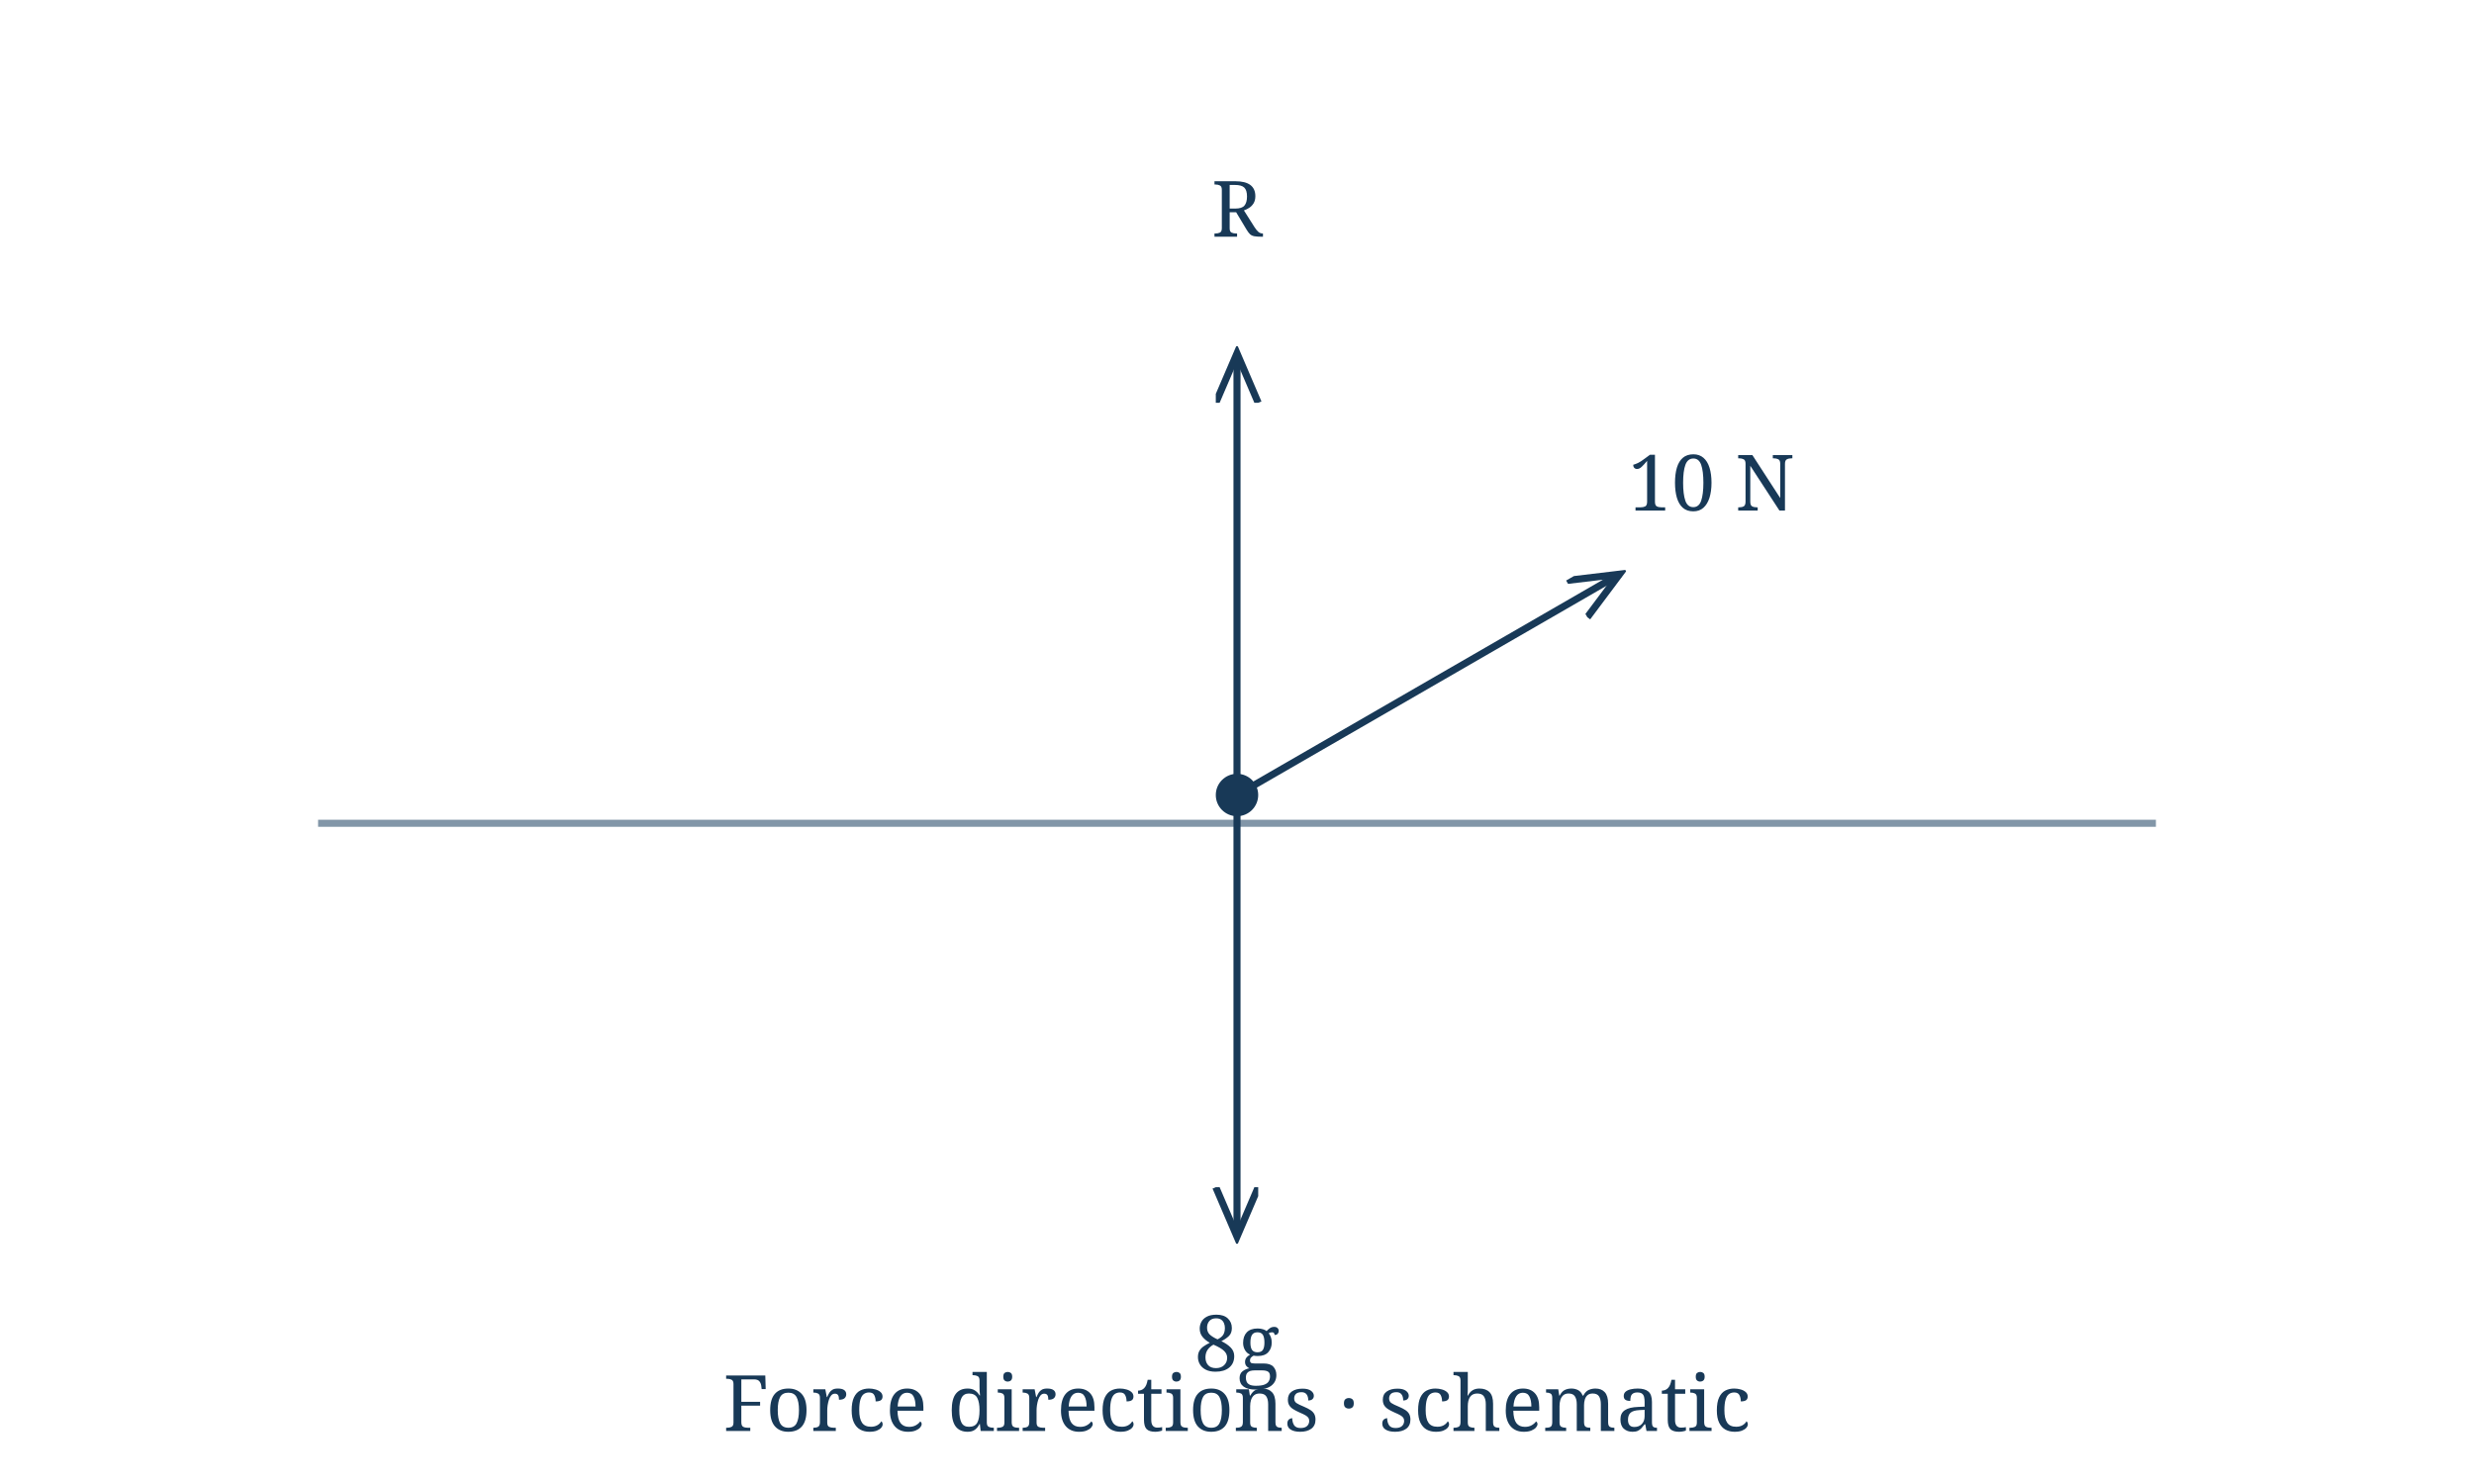
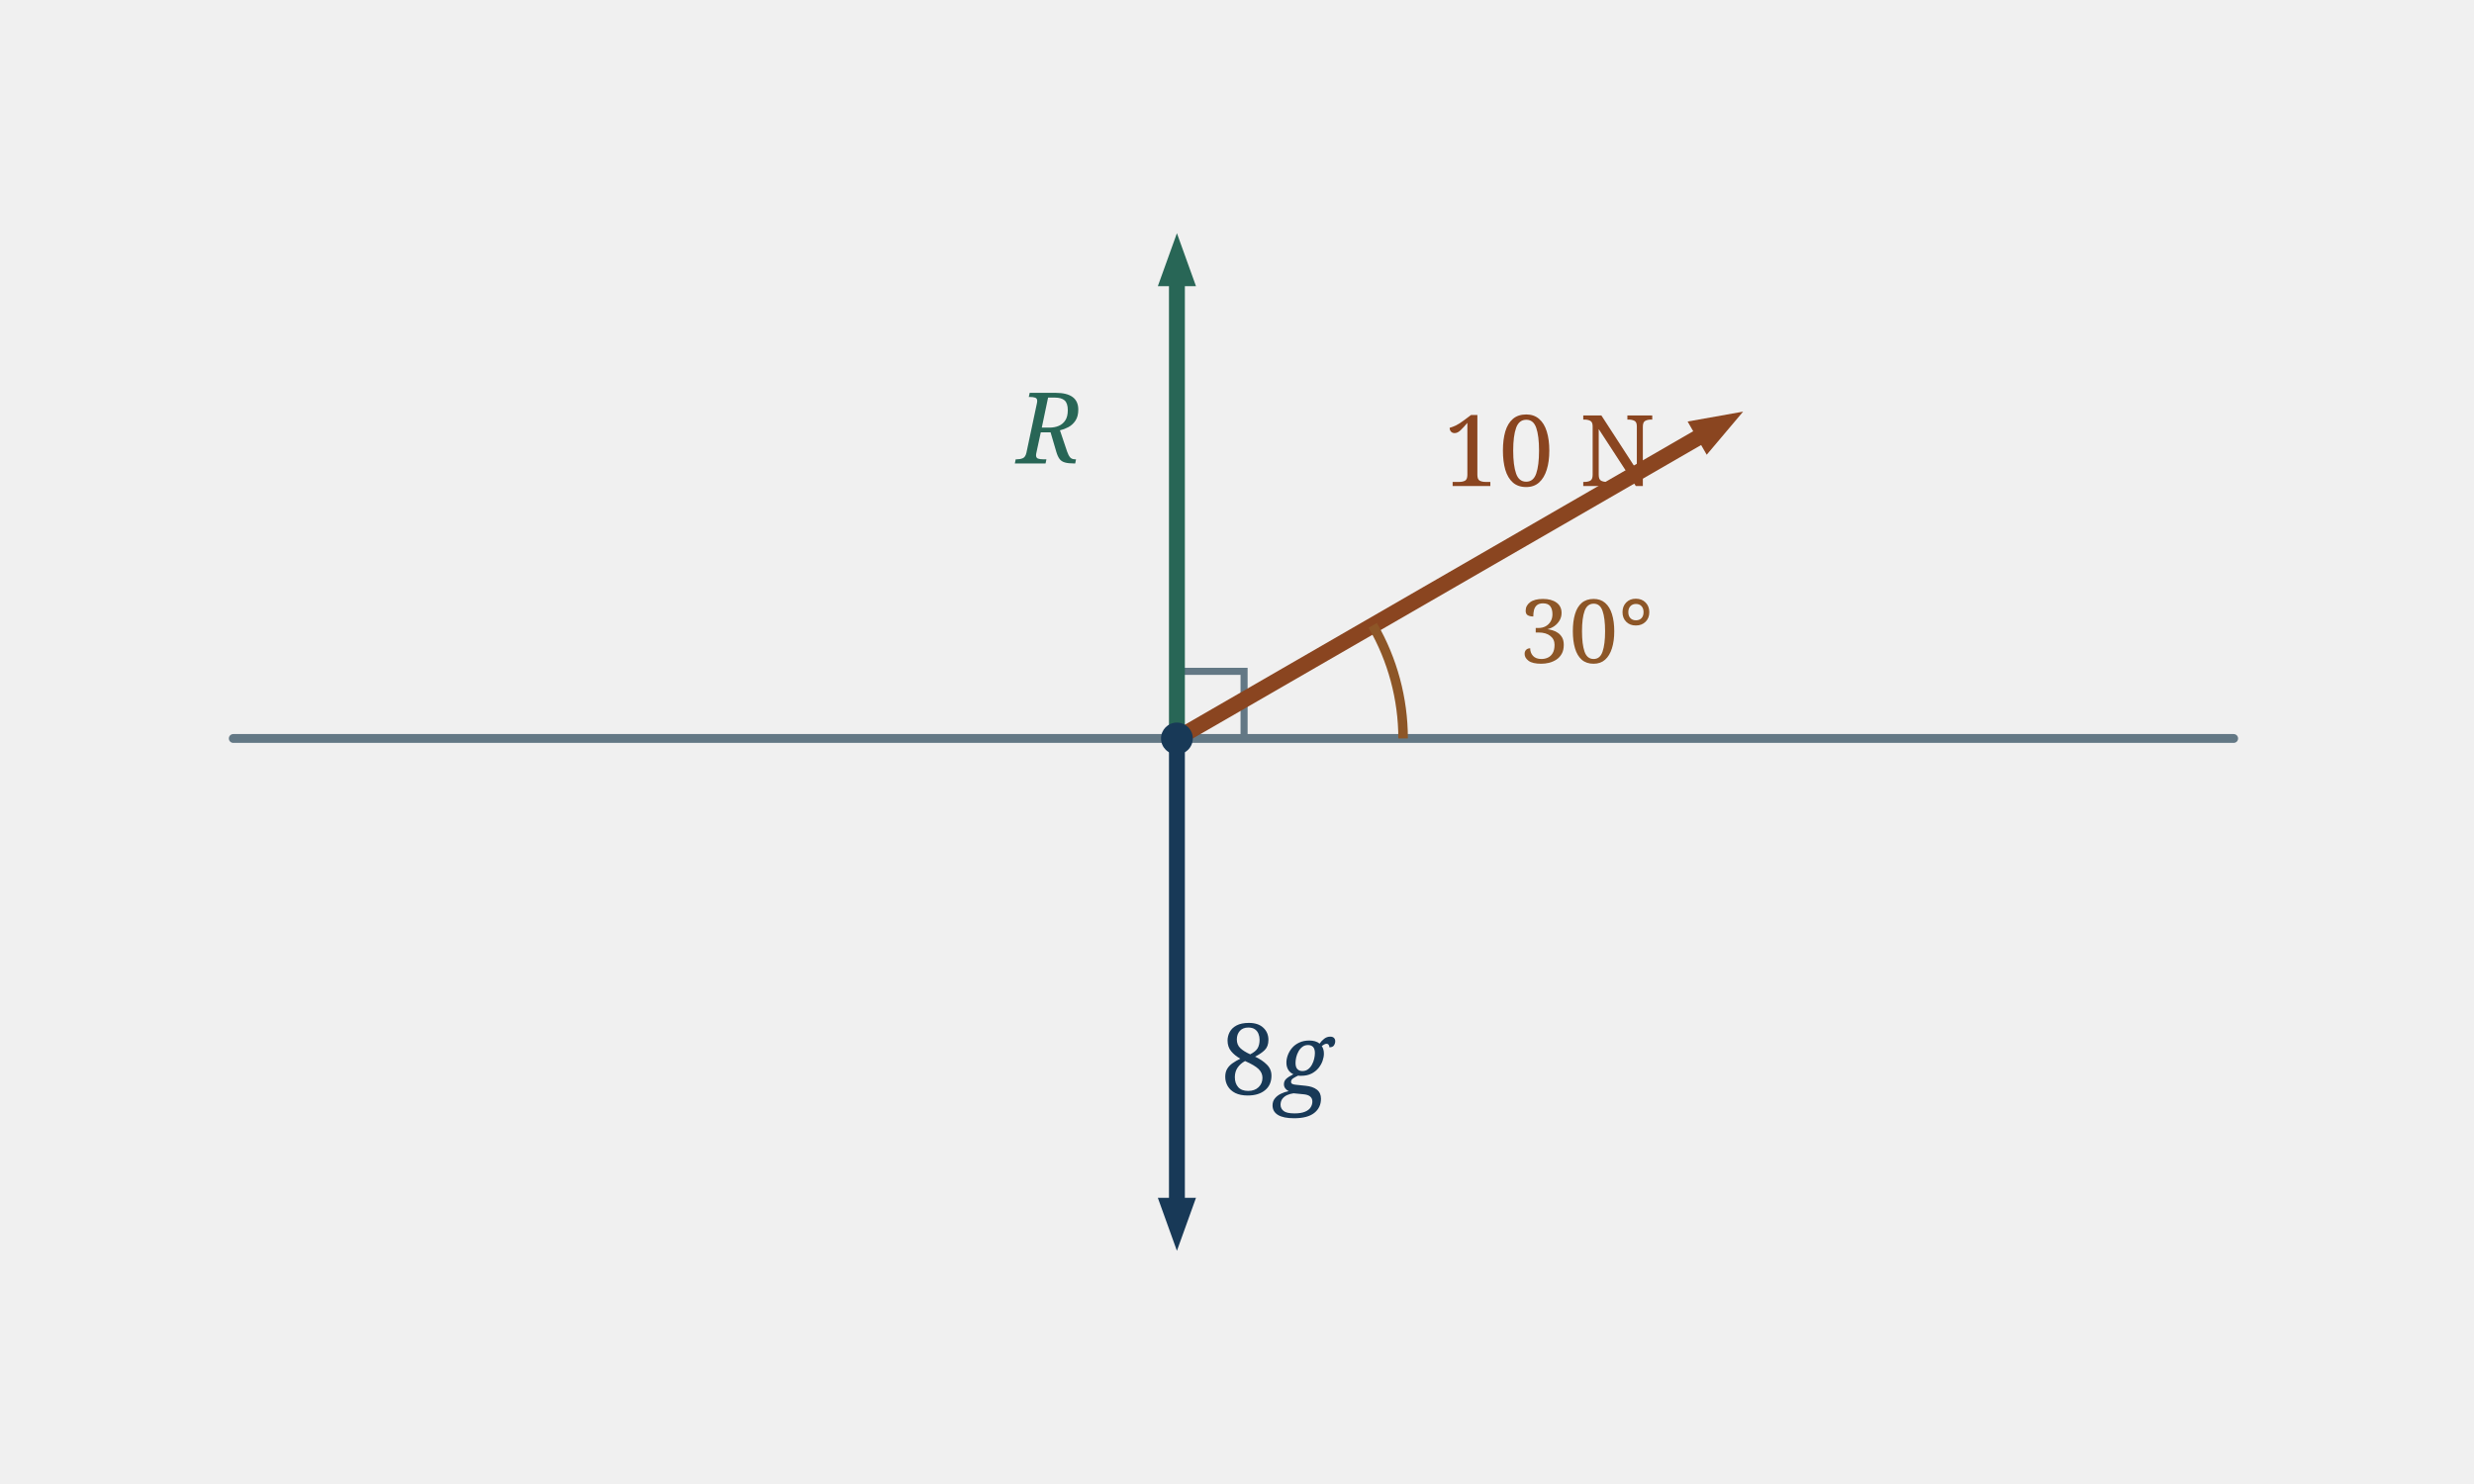
- <svg xmlns="http://www.w3.org/2000/svg" viewBox="0 0 700 420">
-   <defs>
-     <marker id="a" markerWidth="8" markerHeight="8" refX="7" refY="3" orient="auto">
-       <path d="M0 0L7 3L0 6" fill="none" stroke="#183957" />
-     </marker>
-   </defs>
-   <rect width="700" height="420" fill="white" />
-   <g font-family="Georgia,serif" font-size="22" fill="#183957" stroke-width="2">
-     <path d="M90.00 233.00L610.00 233.00" fill="none" stroke="#8296a8" />
-     <path d="M350.00 225.00L458.25 162.50" fill="none" stroke="#183957" marker-end="url(#a)" />
-     <text x="484.2" y="144.5" text-anchor="middle">10 N</text>
-     <path d="M350.00 225.00L350.00 100.00" fill="none" stroke="#183957" marker-end="url(#a)" />
-     <text x="350.0" y="67.0" text-anchor="middle">R</text>
-     <path d="M350.00 225.00L350.00 350.00" fill="none" stroke="#183957" marker-end="url(#a)" />
-     <text x="350.0" y="388.0" text-anchor="middle">8g</text>
-     <circle cx="350" cy="225" r="6" fill="#183957" />
-     <text x="350.0" y="405.0" text-anchor="middle">Force directions · schematic</text>
-   </g>
+ <svg xmlns="http://www.w3.org/2000/svg" viewBox="0 0 700 420" role="img">
+   <path d="M66.0 209.0 L632.0 209.0" fill="none" stroke="#637885" stroke-width="2.5" stroke-linecap="round" />
+   <path d="M352.0 209.0 L352.0 190.0 L333.0 190.0" stroke="#637885" stroke-width="2" fill="none" />
+   <path d="M333.0 209.0 L333.0 81.0" fill="none" stroke="#286656" stroke-width="4.5" stroke-linecap="round" />
+   <path d="M333.0 66.0 L327.6 81.0 L338.4 81.0 Z" fill="#286656" />
+   <path d="M333.0 209.0 L333.0 339.0" fill="none" stroke="#183957" stroke-width="4.5" stroke-linecap="round" />
+   <path d="M333.0 354.0 L338.4 339.0 L327.6 339.0 Z" fill="#183957" />
+   <path d="M333.0 209.0 L480.2 124.0" fill="none" stroke="#8a4520" stroke-width="4.5" stroke-linecap="round" />
+   <path d="M493.2 116.5 L477.5 119.3 L482.9 128.7 Z" fill="#8a4520" />
+   <path d="M397.0 209.0 A64 64 0 0 0 388.4 177.0" fill="none" stroke="#8d5627" stroke-width="2.7" />
+   <circle cx="333" cy="209" r="4.5" fill="#183957" />
+   <text x="297.0" y="120.3" text-anchor="middle" dominant-baseline="central" font-family="Georgia, serif" font-size="28" fill="#286656">
+     <tspan font-style="italic">R</tspan>
+   </text>
+   <text x="361.0" y="298.9" text-anchor="middle" dominant-baseline="central" font-family="Georgia, serif" font-size="28" fill="#183957">8<tspan font-style="italic">g</tspan>
+   </text>
+   <text x="438.3" y="126.7" text-anchor="middle" dominant-baseline="central" font-family="Georgia, serif" font-size="28" fill="#8a4520">10 N</text>
+   <text x="448.9" y="177.9" text-anchor="middle" dominant-baseline="central" font-family="Georgia, serif" font-size="25" fill="#8d5627">30°</text>
</svg>
